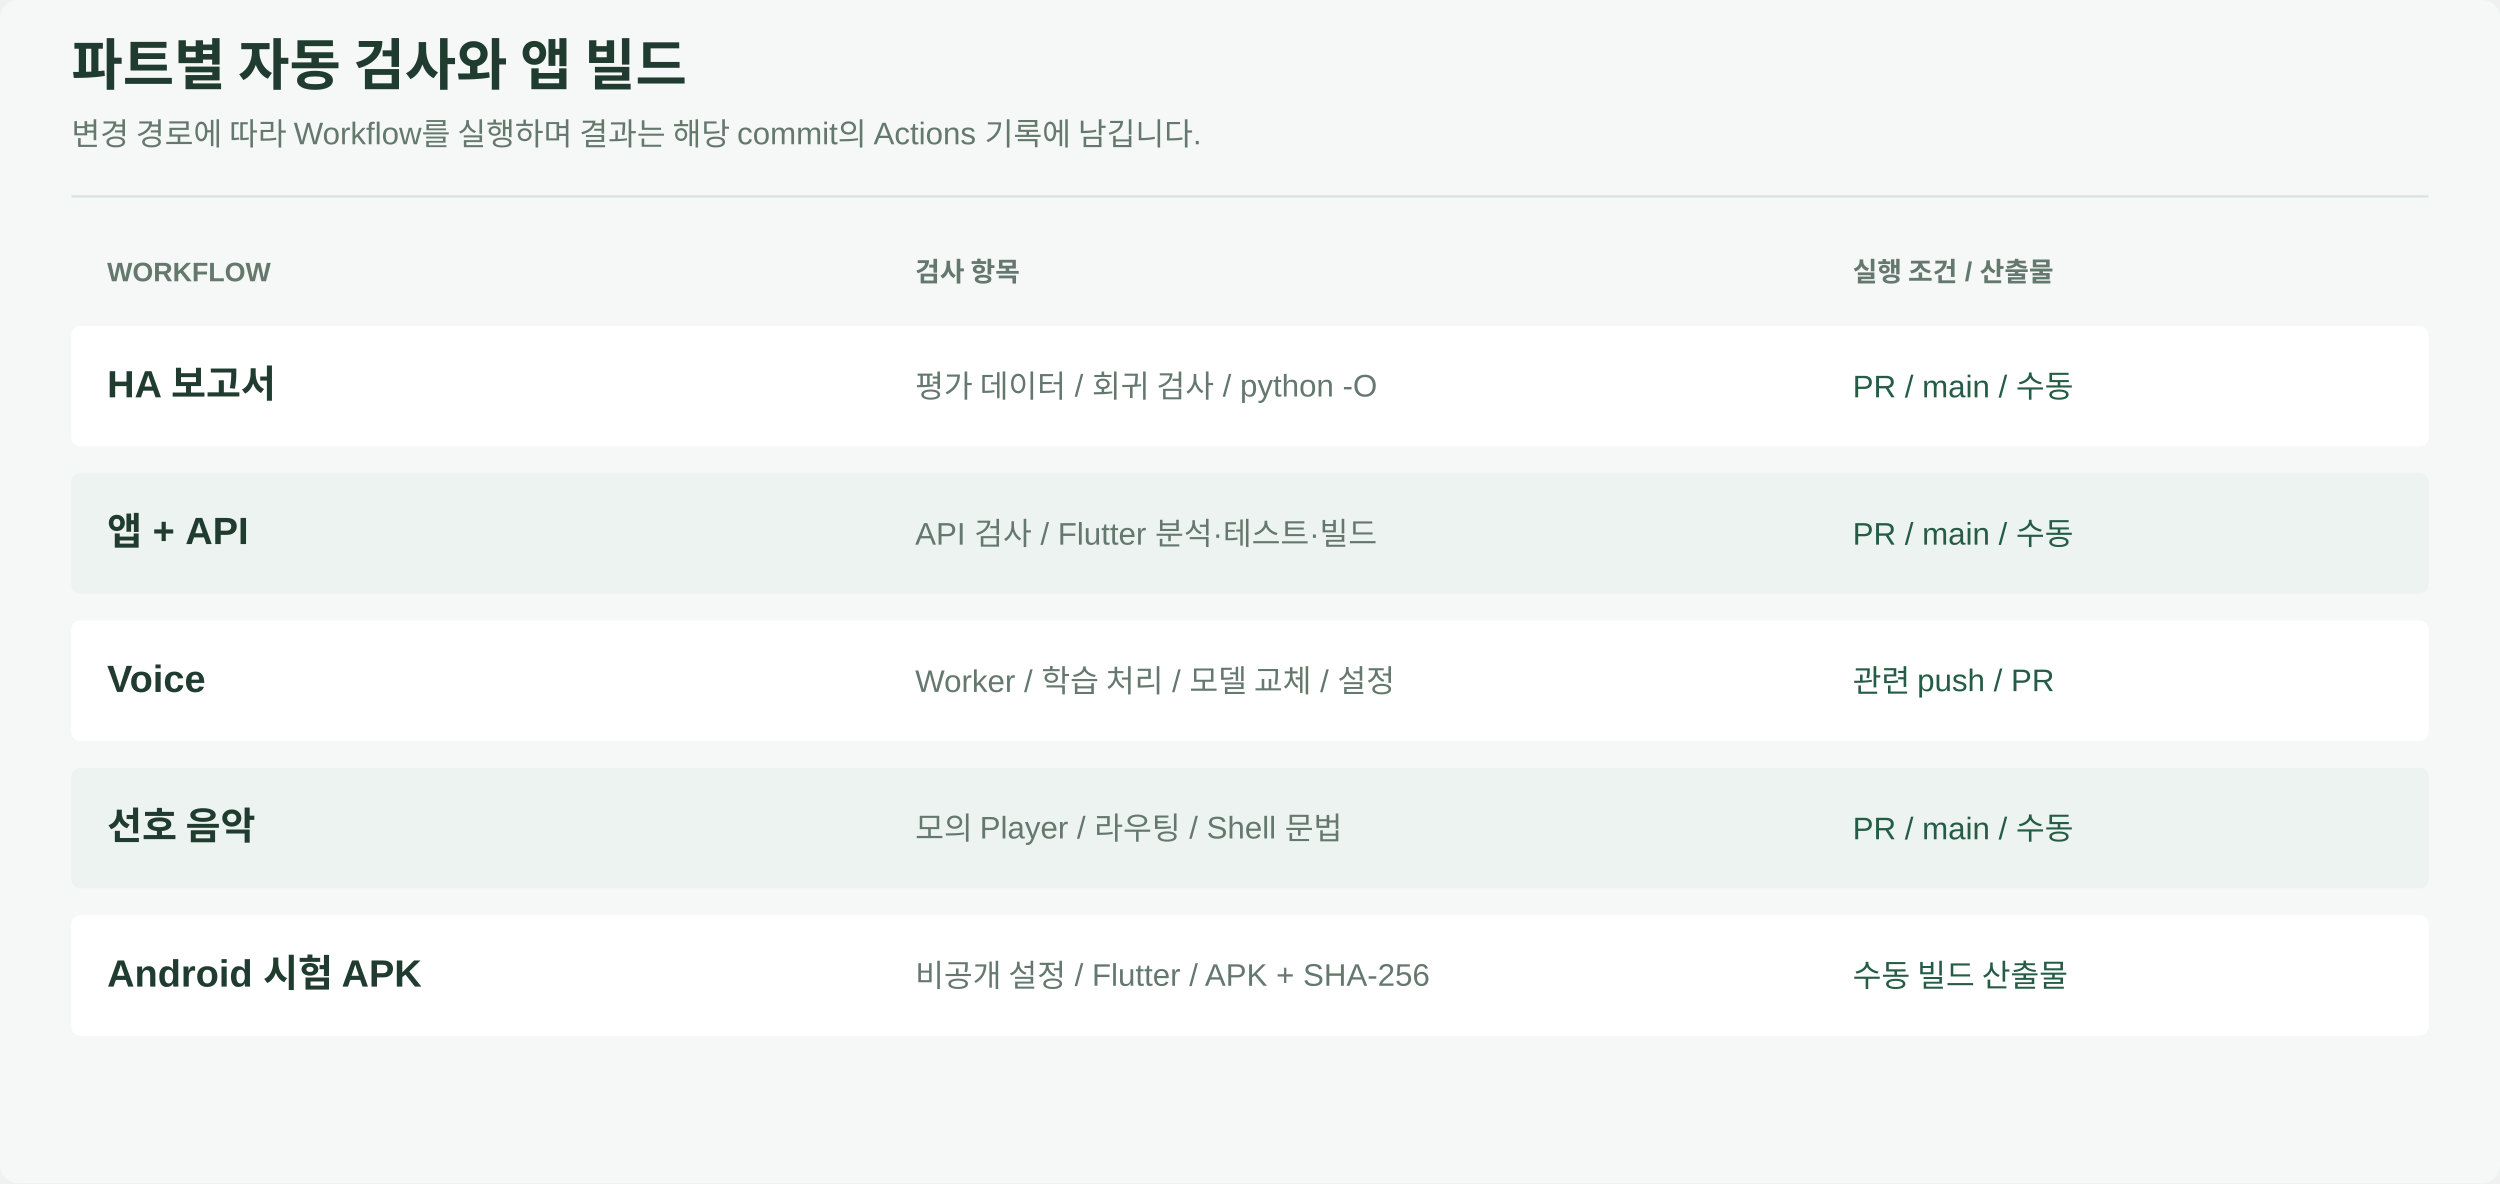
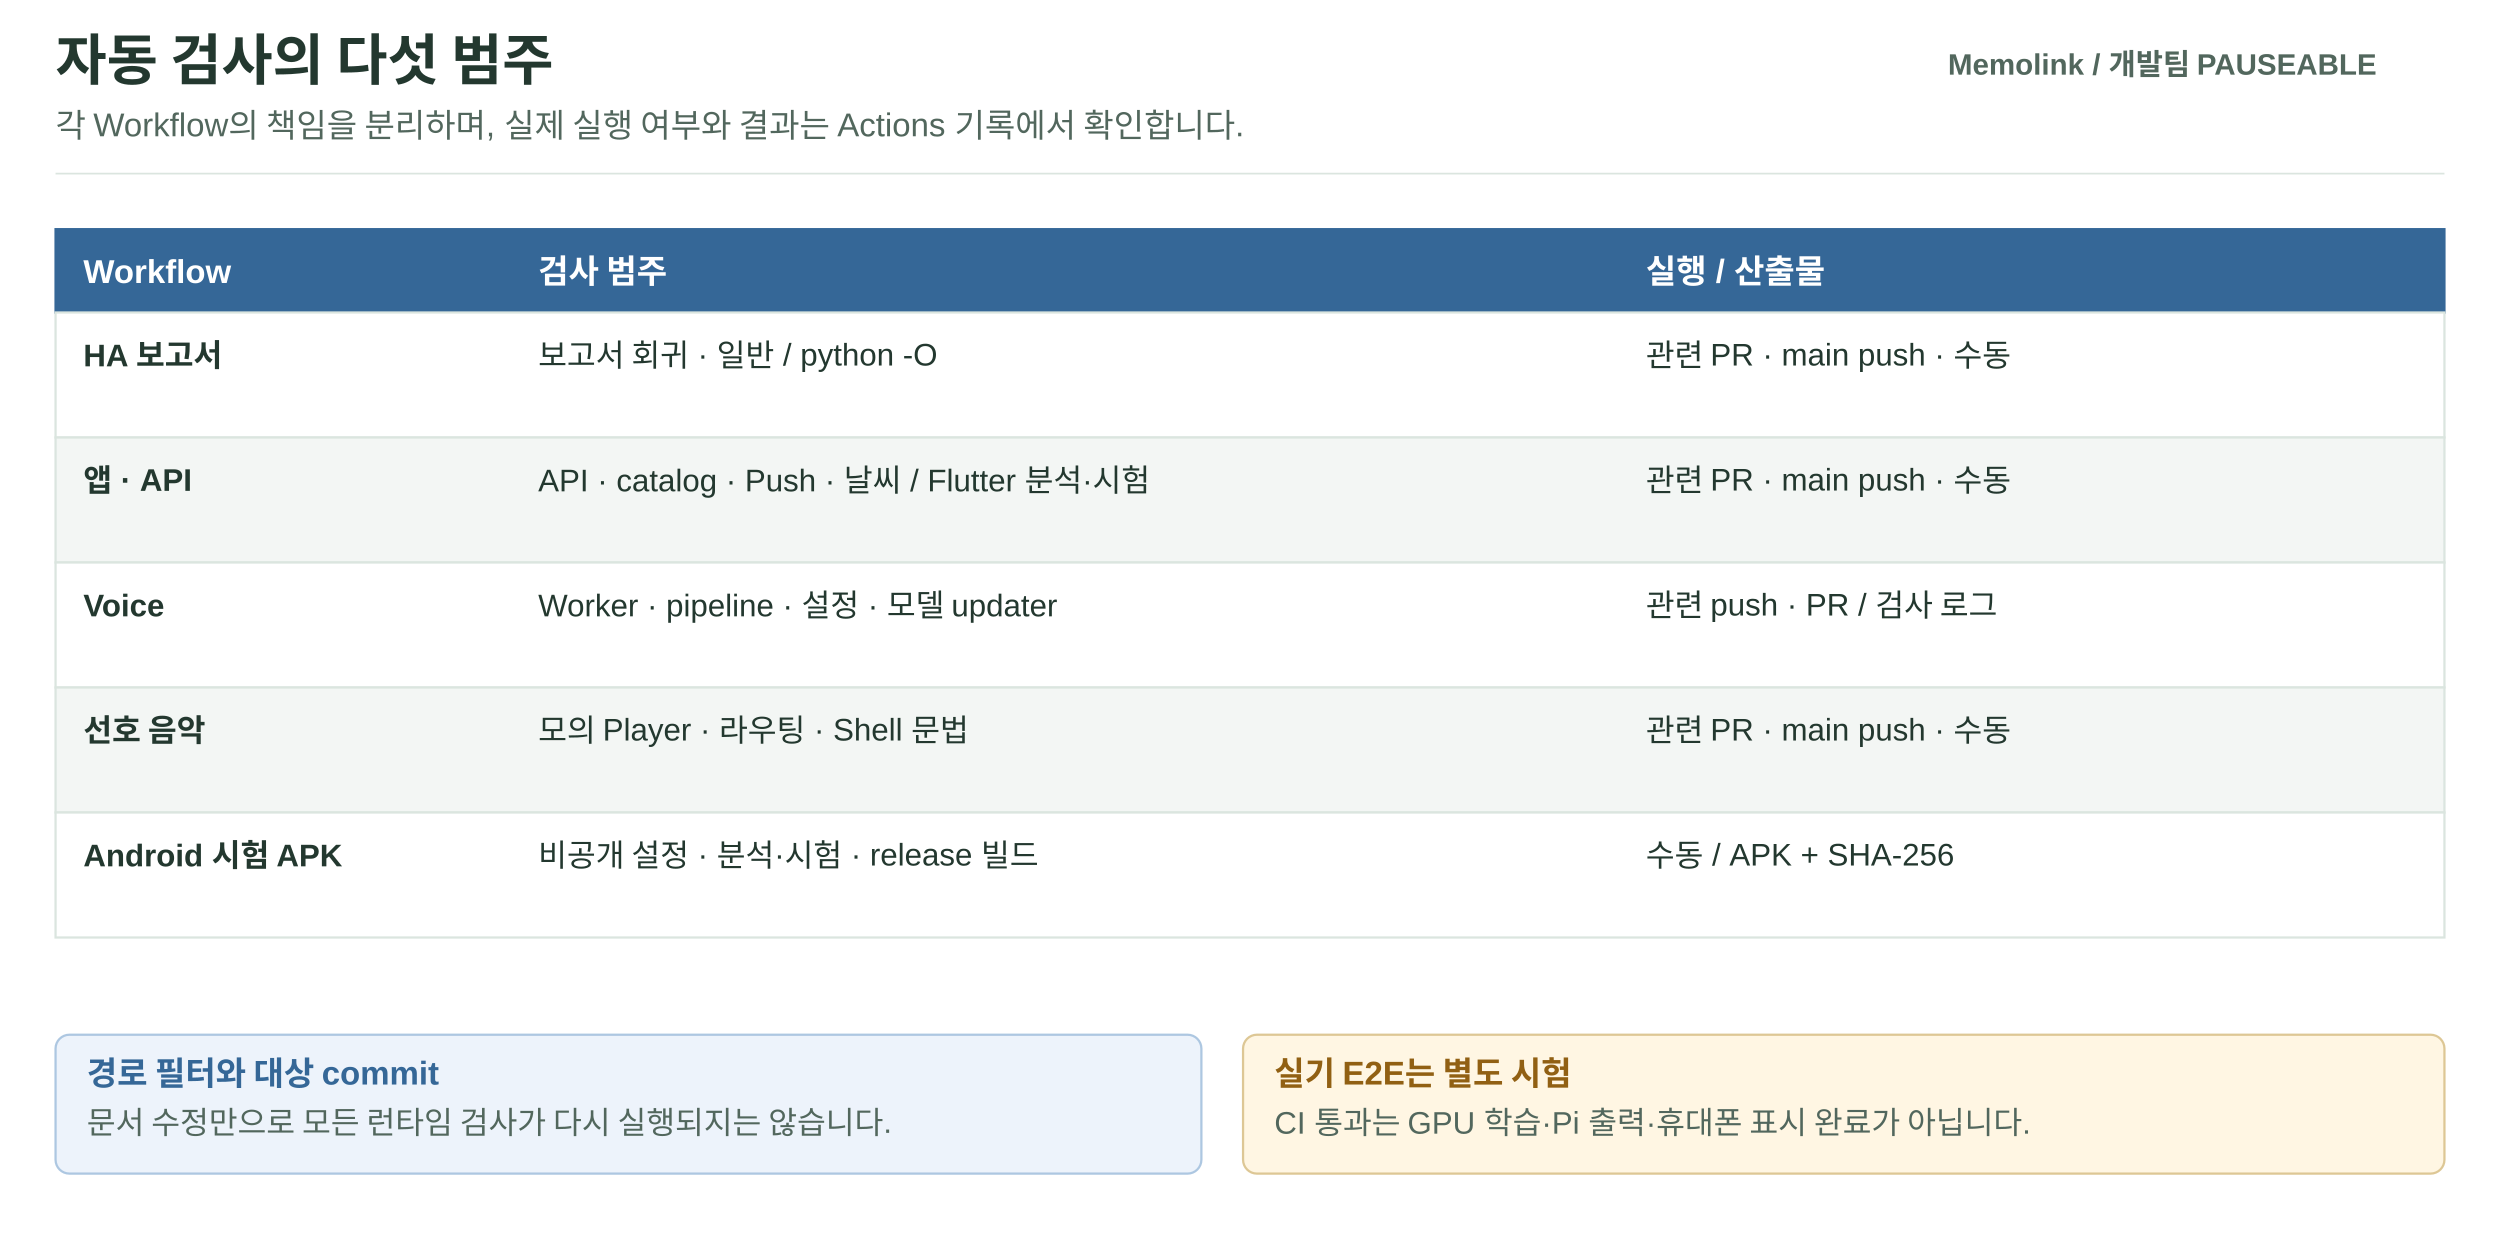
- <svg xmlns="http://www.w3.org/2000/svg" width="1120" height="530" viewBox="0 0 1120 530" role="img" aria-labelledby="title desc">
+ <svg xmlns="http://www.w3.org/2000/svg" width="1440" height="720" viewBox="0 0 1440 720" role="img" aria-labelledby="title desc">
  <defs>
-     <marker id="arrow" markerWidth="7" markerHeight="7" refX="6" refY="3.5" orient="auto">
-       <path d="M0 0L7 3.5L0 7Z" fill="#b4c8bd" />
+     <marker id="arrow-green" markerWidth="8" markerHeight="8" refX="7" refY="4" orient="auto">
+       <path d="M0 0L8 4L0 8Z" fill="#2c684d" />
+     </marker>
+     <marker id="arrow-blue" markerWidth="8" markerHeight="8" refX="7" refY="4" orient="auto">
+       <path d="M0 0L8 4L0 8Z" fill="#356797" />
+     </marker>
+     <marker id="arrow-teal" markerWidth="8" markerHeight="8" refX="7" refY="4" orient="auto">
+       <path d="M0 0L8 4L0 8Z" fill="#087b7d" />
+     </marker>
+     <marker id="arrow-amber" markerWidth="8" markerHeight="8" refX="7" refY="4" orient="auto">
+       <path d="M0 0L8 4L0 8Z" fill="#916013" />
+     </marker>
+     <marker id="arrow-red" markerWidth="8" markerHeight="8" refX="7" refY="4" orient="auto">
+       <path d="M0 0L8 4L0 8Z" fill="#9b4641" />
    </marker>
  </defs>
-   <rect width="1120" height="530" rx="8" fill="#f5f8f6" />
+   <rect width="1440" height="720" fill="#fff" />
  <g font-family="'Malgun Gothic', 'Apple SD Gothic Neo', 'Noto Sans KR', Arial, sans-serif">
-     <text x="32" y="38" fill="#203b30" font-size="25" font-weight="700">파트별 자동 검사와 앱 빌드</text>
-     <text x="32" y="65" fill="#65786e" font-size="14" font-weight="400">변경 경로에 따라 Workflow를 실행하며 결과는 해당 commit의 Actions 기록에 남깁니다.</text>
-     <path d="M32 88H1088" stroke="#d9e4dd" />
-     <text x="48" y="126" fill="#65786e" font-size="12" font-weight="700">WORKFLOW</text>
-     <text x="410" y="126" fill="#65786e" font-size="12" font-weight="700">검사 항목</text>
-     <text x="830" y="126" fill="#65786e" font-size="12" font-weight="700">실행 조건 / 산출물</text>
-     <rect x="32" y="146" width="1056" height="54" rx="4" fill="#fff" />
-     <text x="48" y="178" fill="#203b30" font-size="17" font-weight="700">HA 보고서</text>
-     <text x="410" y="178" fill="#65786e" font-size="14" font-weight="400">평가 데이터 / 회귀 검사 / python -O</text>
-     <text x="830" y="178" fill="#245c45" font-size="14" font-weight="400">PR / main / 수동</text>
-     <rect x="32" y="212" width="1056" height="54" rx="4" fill="#edf3f0" />
-     <text x="48" y="244" fill="#203b30" font-size="17" font-weight="700">앱 + API</text>
-     <text x="410" y="244" fill="#65786e" font-size="14" font-weight="400">API 검사 / Flutter 분석·테스트·빌드</text>
-     <text x="830" y="244" fill="#245c45" font-size="14" font-weight="400">PR / main / 수동</text>
-     <rect x="32" y="278" width="1056" height="54" rx="4" fill="#fff" />
-     <text x="48" y="310" fill="#203b30" font-size="17" font-weight="700">Voice</text>
-     <text x="410" y="310" fill="#65786e" font-size="14" font-weight="400">Worker / 학습 처리 / 모델 교체 / 설정</text>
-     <text x="830" y="310" fill="#245c45" font-size="14" font-weight="400">관련 push / PR</text>
-     <rect x="32" y="344" width="1056" height="54" rx="4" fill="#edf3f0" />
-     <text x="48" y="376" fill="#203b30" font-size="17" font-weight="700">선호 음악</text>
-     <text x="410" y="376" fill="#65786e" font-size="14" font-weight="400">모의 Player / 라우팅 / Shell 문법</text>
-     <text x="830" y="376" fill="#245c45" font-size="14" font-weight="400">PR / main / 수동</text>
-     <rect x="32" y="410" width="1056" height="54" rx="4" fill="#fff" />
-     <text x="48" y="442" fill="#203b30" font-size="17" font-weight="700">Android 시험 APK</text>
-     <text x="410" y="442" fill="#65786e" font-size="14" font-weight="400">비공개 설정 / Flutter / APK + SHA-256</text>
-     <text x="830" y="442" fill="#245c45" font-size="14" font-weight="400">수동 빌드 산출물</text>
+     <text x="32" y="46" font-size="32" font-weight="700" fill="#23382f" data-max-width="1040">자동 검사의 다섯 범주</text>
+     <text x="1122" y="43" font-size="17" font-weight="700" fill="#52675d" data-max-width="286">Memolink / 개발팀 PAUSEABLE</text>
+     <text x="32" y="79" font-size="19" font-weight="400" fill="#52675d" data-max-width="1376">각 Workflow의 책임을 분리하며, 실제 실행 여부와 결과는 Actions 기록에서 확인합니다.</text>
+     <path d="M32 100H1408" stroke="#dbe5df" />
+     <rect x="32" y="132" width="1376" height="48" rx="0" fill="#356797" stroke="#356797" stroke-width="1.3" />
+     <text x="48" y="163" font-size="19" font-weight="700" fill="#fff" data-max-width="230">Workflow</text>
+     <text x="310" y="163" font-size="19" font-weight="700" fill="#fff" data-max-width="606">검사 범주</text>
+     <text x="948" y="163" font-size="19" font-weight="700" fill="#fff" data-max-width="444">실행 / 산출물</text>
+     <rect x="32" y="180" width="1376" height="72" rx="0" fill="#fff" stroke="#dbe5df" stroke-width="1.3" />
+     <text x="48" y="211" font-size="18" font-weight="700" fill="#23382f" data-max-width="230">HA 보고서</text>
+     <text x="310" y="211" font-size="18" font-weight="400" fill="#23382f" data-max-width="606">보고서 회귀 · 일반 / python -O</text>
+     <text x="948" y="211" font-size="18" font-weight="400" fill="#23382f" data-max-width="444">관련 PR · main push · 수동</text>
+     <rect x="32" y="252" width="1376" height="72" rx="0" fill="#f3f6f4" stroke="#dbe5df" stroke-width="1.3" />
+     <text x="48" y="283" font-size="18" font-weight="700" fill="#23382f" data-max-width="230">앱 · API</text>
+     <text x="310" y="283" font-size="18" font-weight="400" fill="#23382f" data-max-width="606">API · catalog · Push · 날씨 / Flutter 분석·시험</text>
+     <text x="948" y="283" font-size="18" font-weight="400" fill="#23382f" data-max-width="444">관련 PR · main push · 수동</text>
+     <rect x="32" y="324" width="1376" height="72" rx="0" fill="#fff" stroke="#dbe5df" stroke-width="1.3" />
+     <text x="48" y="355" font-size="18" font-weight="700" fill="#23382f" data-max-width="230">Voice</text>
+     <text x="310" y="355" font-size="18" font-weight="400" fill="#23382f" data-max-width="606">Worker · pipeline · 설정 · 모델 updater</text>
+     <text x="948" y="355" font-size="18" font-weight="400" fill="#23382f" data-max-width="444">관련 push · PR / 검사 로그</text>
+     <rect x="32" y="396" width="1376" height="72" rx="0" fill="#f3f6f4" stroke="#dbe5df" stroke-width="1.3" />
+     <text x="48" y="427" font-size="18" font-weight="700" fill="#23382f" data-max-width="230">선호 음악</text>
+     <text x="310" y="427" font-size="18" font-weight="400" fill="#23382f" data-max-width="606">모의 Player · 라우팅 · Shell 문법</text>
+     <text x="948" y="427" font-size="18" font-weight="400" fill="#23382f" data-max-width="444">관련 PR · main push · 수동</text>
+     <rect x="32" y="468" width="1376" height="72" rx="0" fill="#fff" stroke="#dbe5df" stroke-width="1.3" />
+     <text x="48" y="499" font-size="18" font-weight="700" fill="#23382f" data-max-width="230">Android 시험 APK</text>
+     <text x="310" y="499" font-size="18" font-weight="400" fill="#23382f" data-max-width="606">비공개 설정 · 분석·시험 · release 빌드</text>
+     <text x="948" y="499" font-size="18" font-weight="400" fill="#23382f" data-max-width="444">수동 / APK + SHA-256</text>
+     <rect x="32" y="596" width="660" height="80" rx="8" fill="#edf3fb" stroke="#adc7e1" stroke-width="1.3" />
+     <text x="50" y="625" font-size="19" font-weight="700" fill="#356797" data-max-width="624">경로 필터와 대상 commit</text>
+     <text x="50" y="653" font-size="18" font-weight="400" fill="#52675d" data-max-width="624">문서 수정만으로 모든 런타임 검사가 다시 실행되지는 않습니다.</text>
+     <rect x="716" y="596" width="692" height="80" rx="8" fill="#fff6e3" stroke="#ddc795" stroke-width="1.3" />
+     <text x="734" y="625" font-size="19" font-weight="700" fill="#916013" data-max-width="656">실기 E2E는 별도 시험</text>
+     <text x="734" y="653" font-size="18" font-weight="400" fill="#52675d" data-max-width="656">CI 통과는 GPU 학습·Pi 출력·휴대폰 표시 완료가 아닙니다.</text>
  </g>
</svg>
